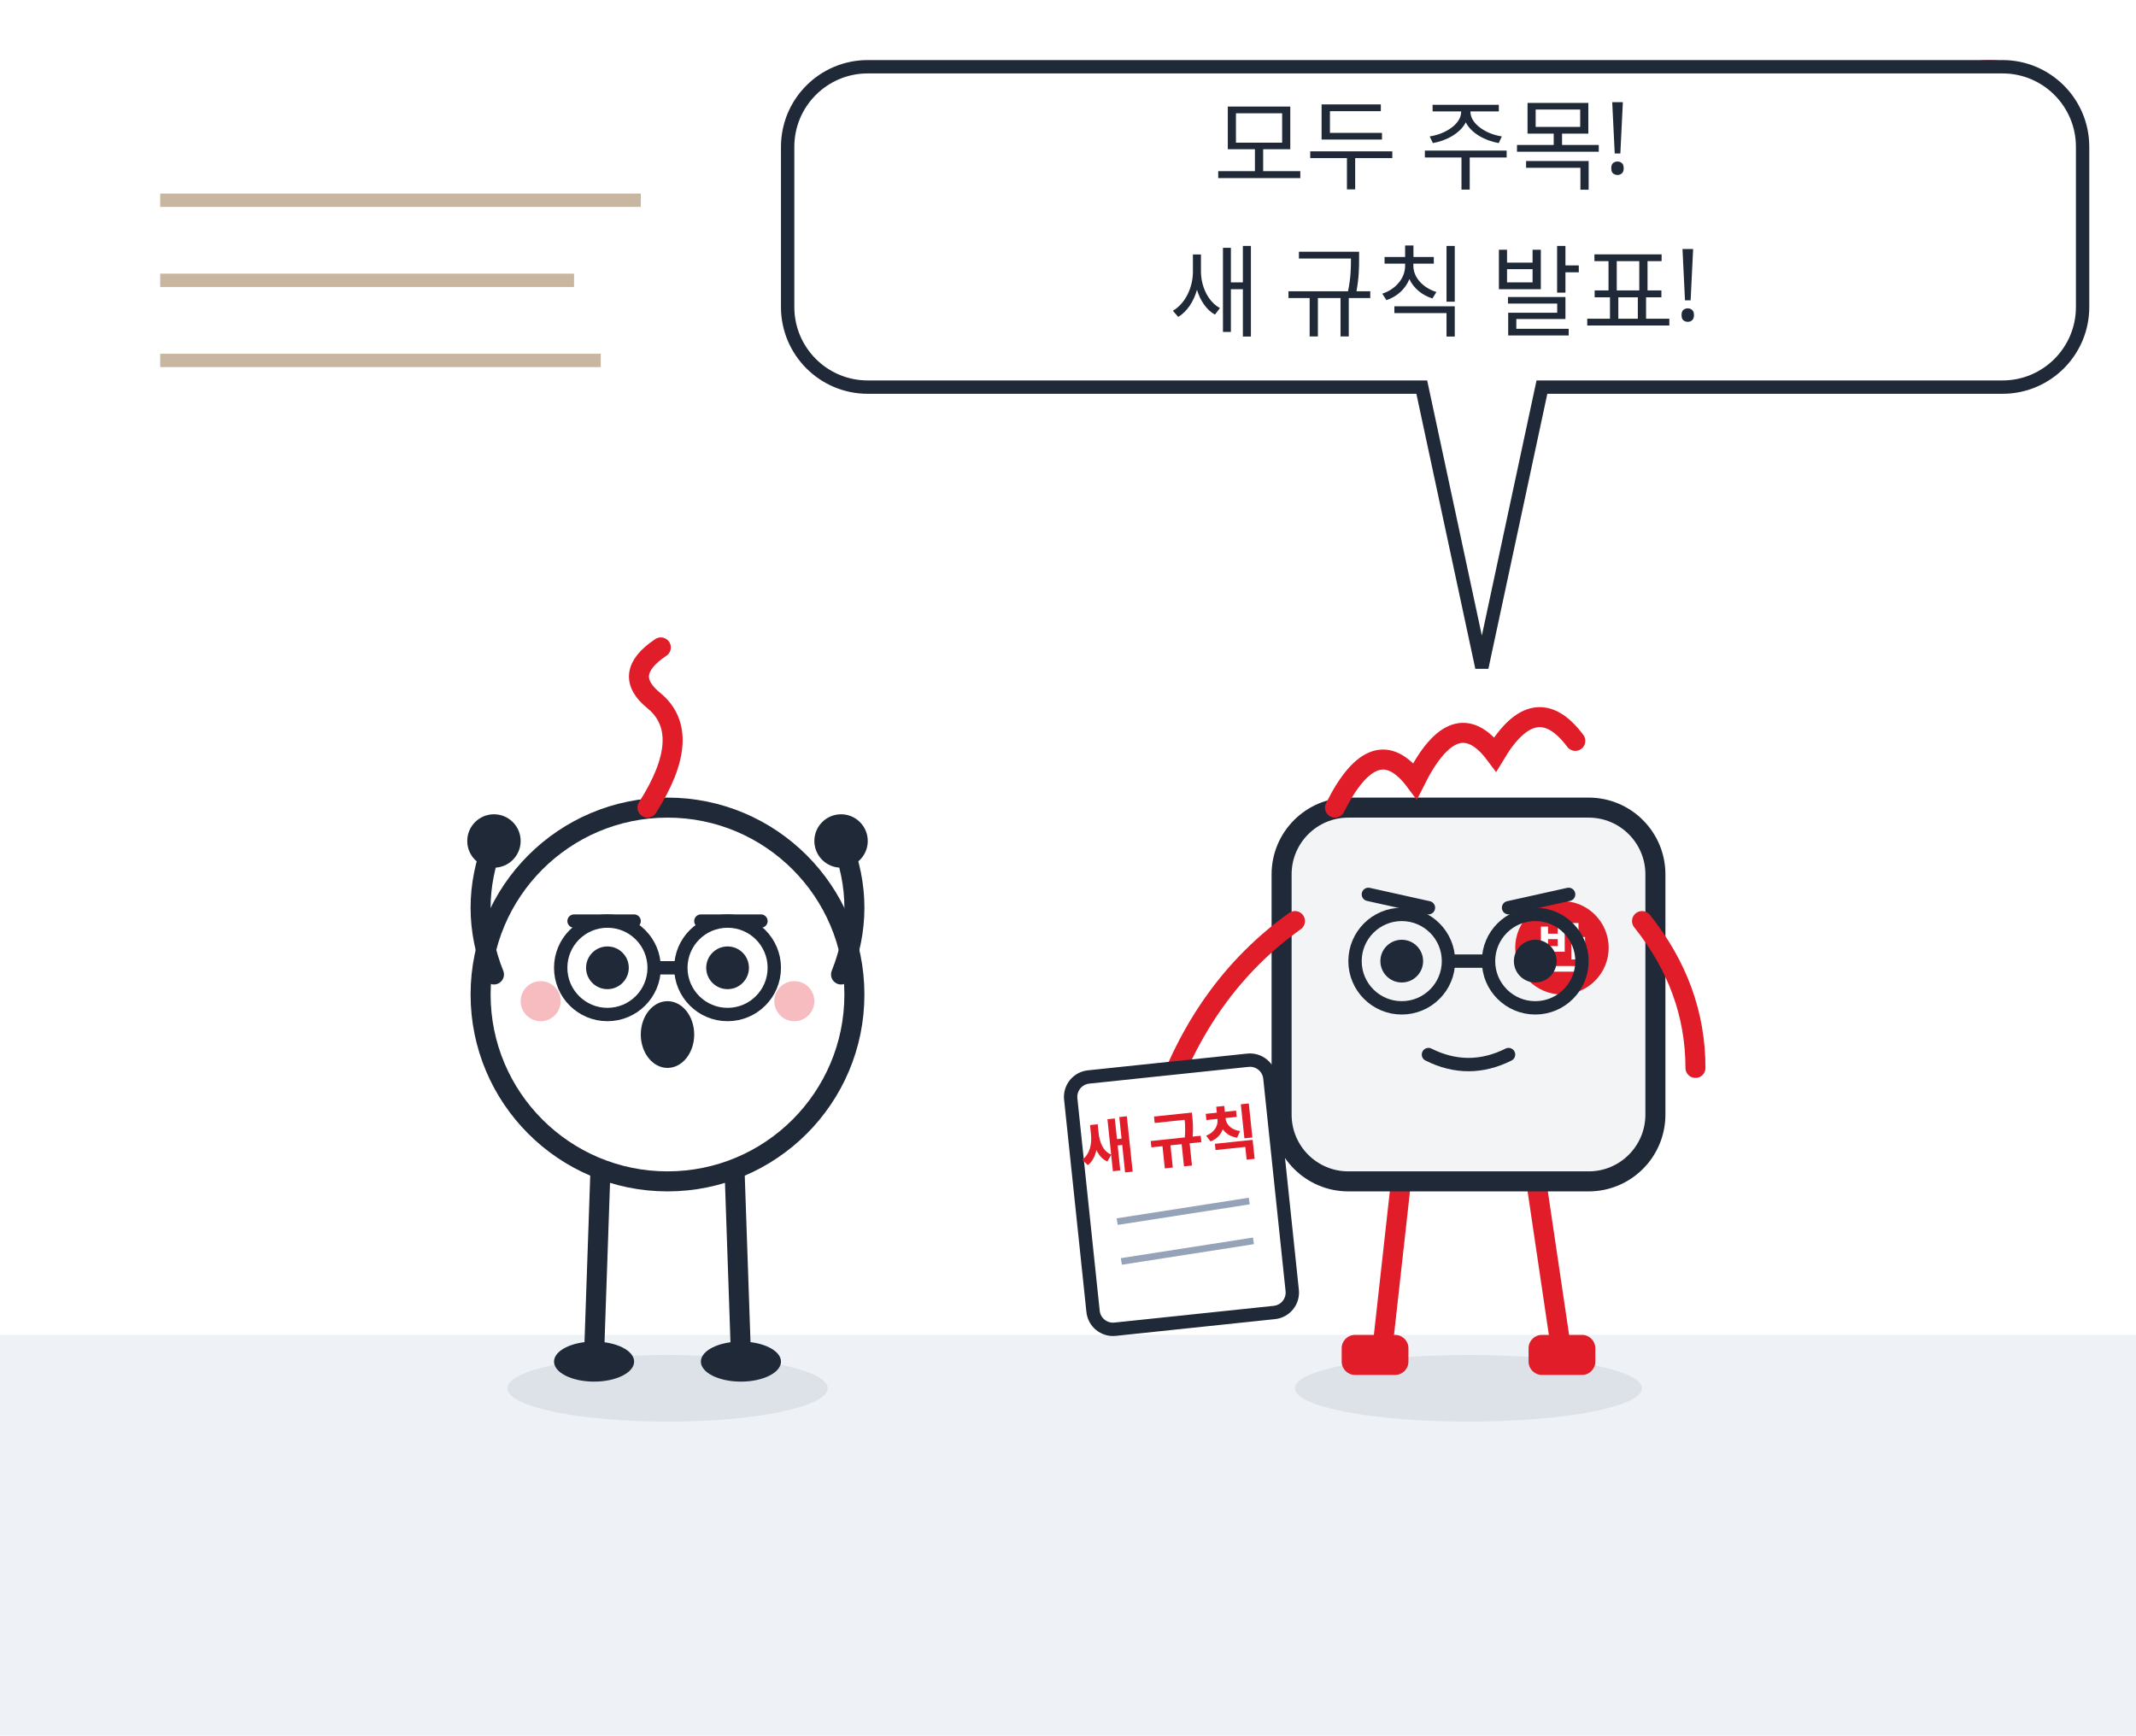
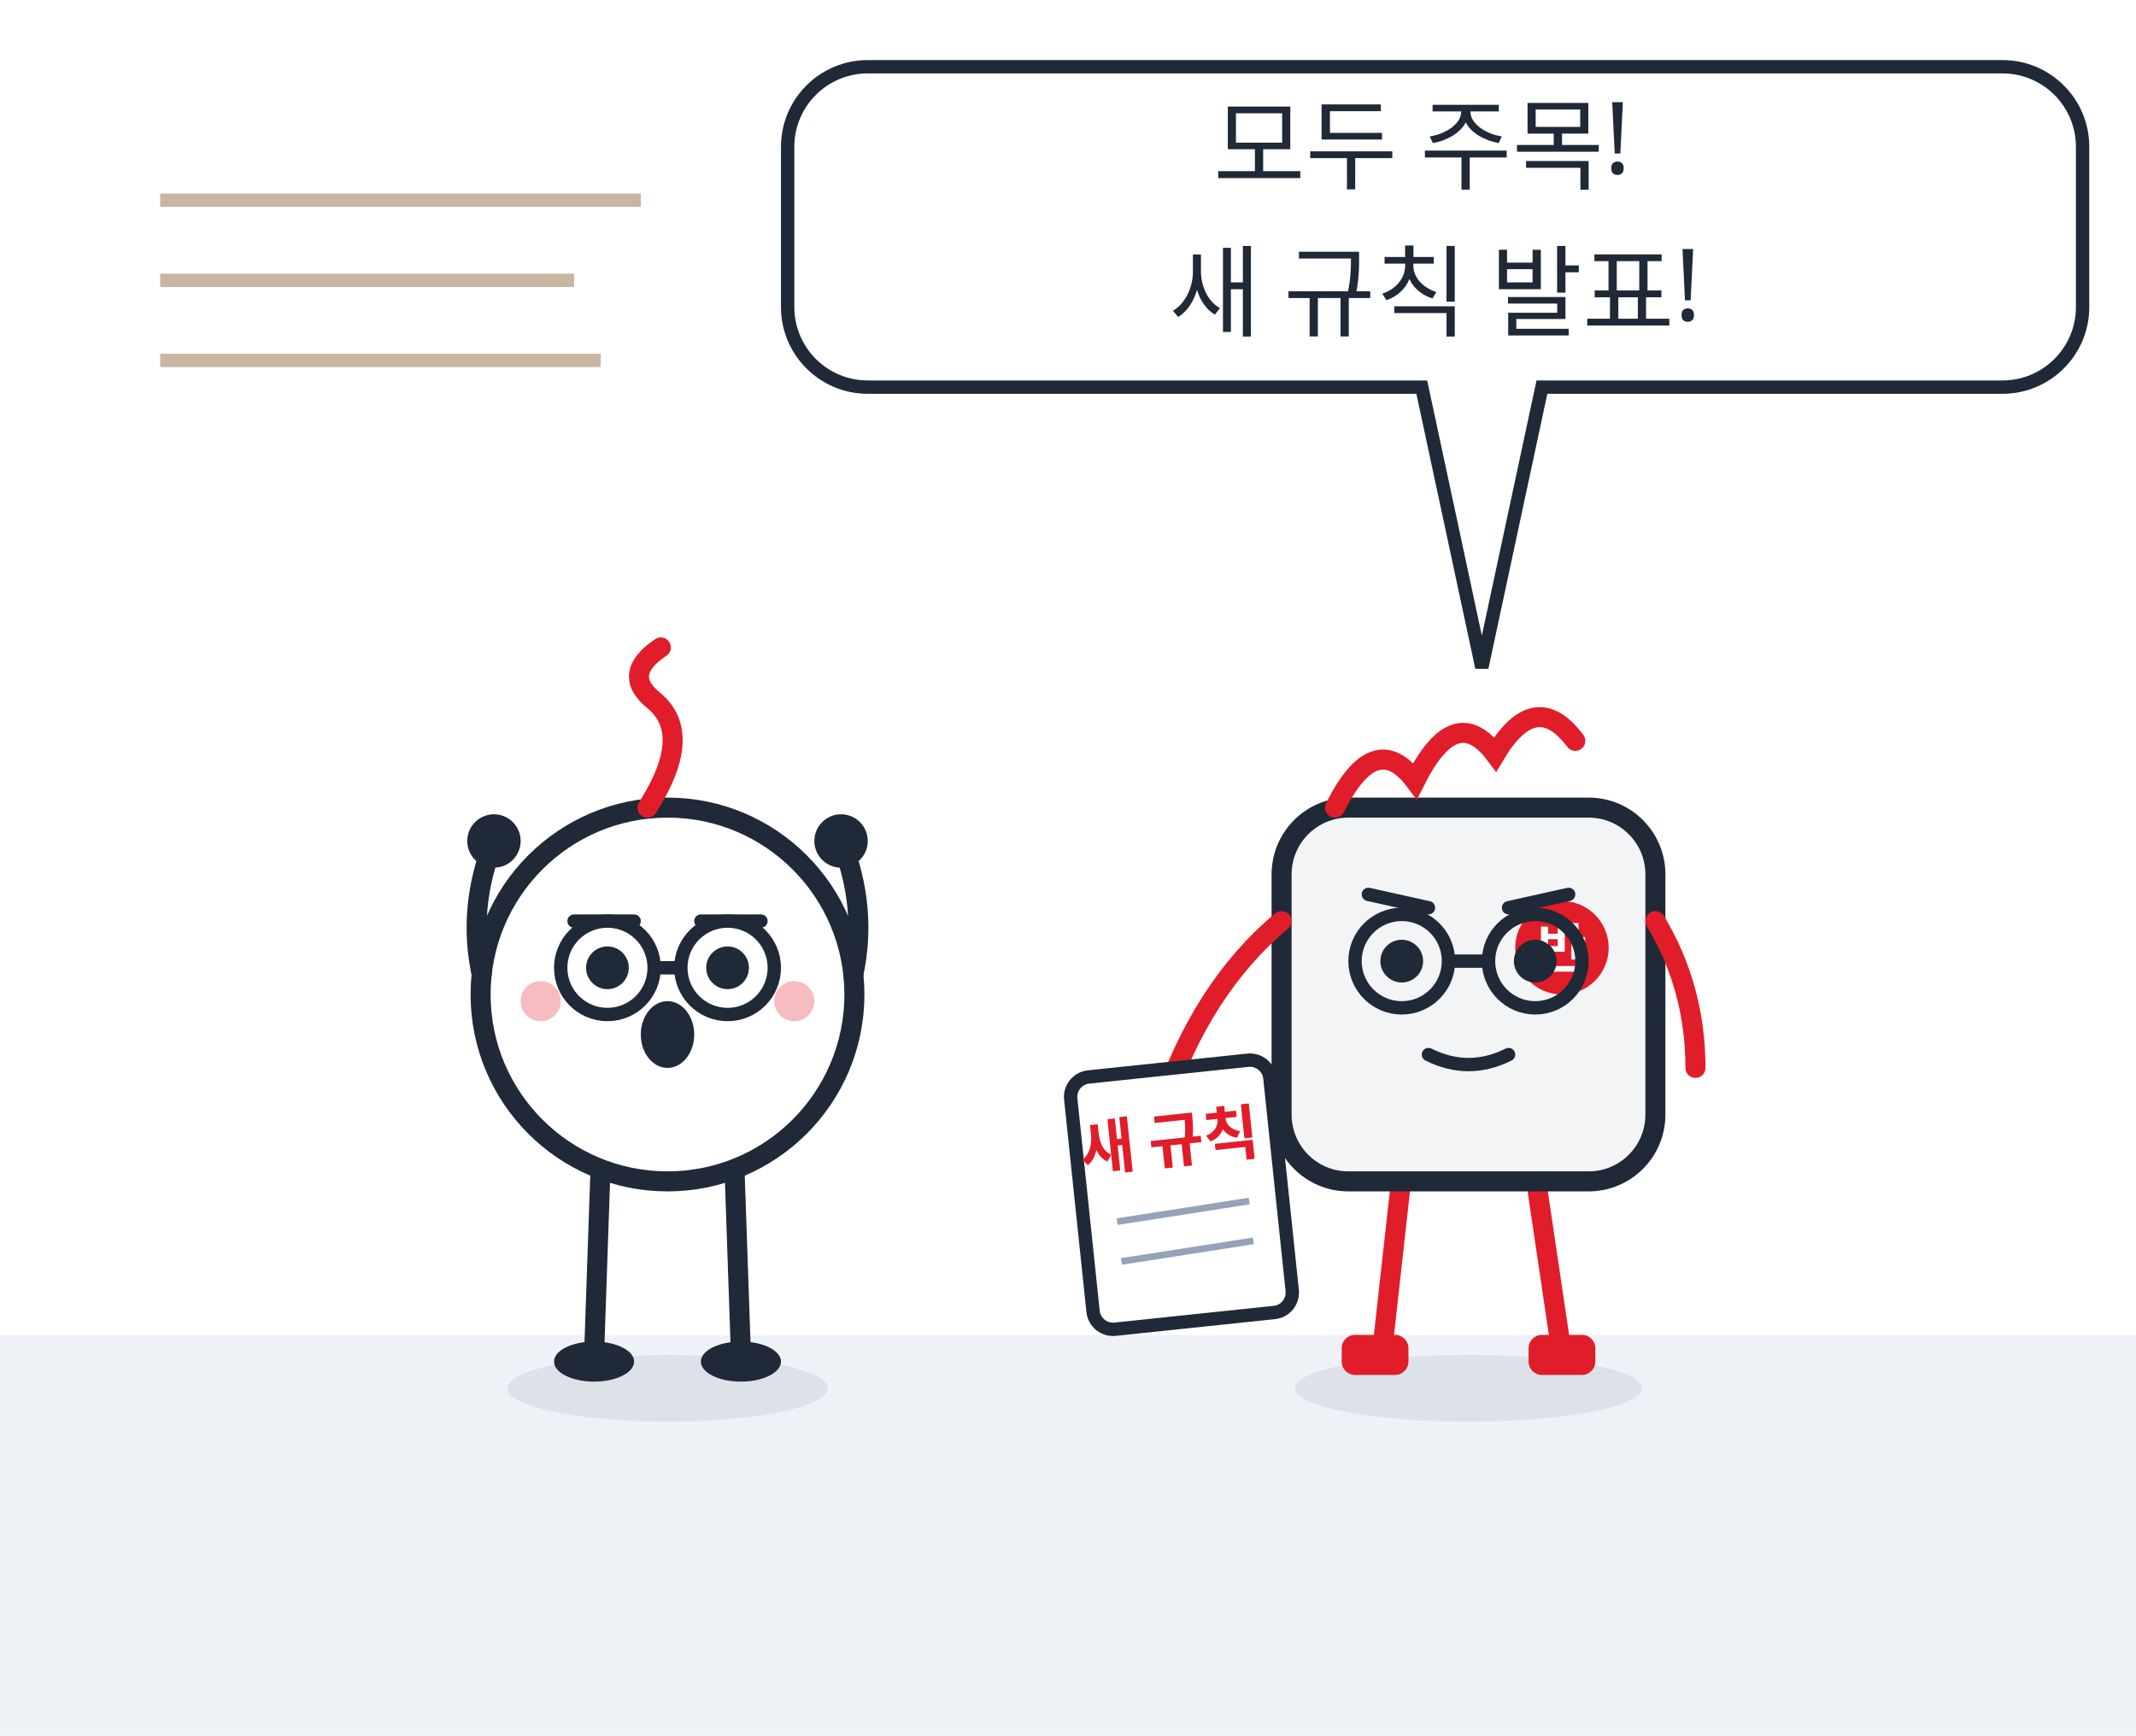
<svg xmlns="http://www.w3.org/2000/svg" viewBox="0 0 320 260" role="img" aria-label="네모가 반장 배지를 달고 새 규칙 종이를 들고 등장하는 장면">
  <rect width="320" height="260" fill="#ffffff" />
  <rect y="200" width="320" height="60" fill="#eef2f7" />
  <line x1="24" y1="30" x2="96" y2="30" stroke="#c9b6a0" stroke-width="2" />
  <line x1="24" y1="42" x2="86" y2="42" stroke="#c9b6a0" stroke-width="2" />
  <line x1="24" y1="54" x2="90" y2="54" stroke="#c9b6a0" stroke-width="2" />
-   <circle cx="298" cy="22" r="13" fill="#e11d2a" />
-   <text x="298" y="27" text-anchor="middle" font-family="'Pretendard', sans-serif" font-size="14" font-weight="bold" fill="#ffffff">1</text>
  <g transform="translate(100,206)">
    <ellipse cx="0" cy="2" rx="24" ry="5" fill="#1f2937" opacity="0.08" />
    <line x1="-10" y1="-32" x2="-11" y2="-3" stroke="#1f2937" stroke-width="3" stroke-linecap="round" />
    <line x1="10" y1="-32" x2="11" y2="-3" stroke="#1f2937" stroke-width="3" stroke-linecap="round" />
    <ellipse cx="-11" cy="-2" rx="6" ry="3" fill="#1f2937" />
    <ellipse cx="11" cy="-2" rx="6" ry="3" fill="#1f2937" />
    <circle cx="0" cy="-57" r="28" fill="#ffffff" stroke="#1f2937" stroke-width="3" />
    <path d="M -3,-85 Q 4,-96 -2,-101 Q -7,-105 -1,-109" stroke="#e11d2a" stroke-width="3" stroke-linecap="round" fill="none" />
-     <path d="M -26,-60 Q -30,-70 -26,-80" stroke="#1f2937" stroke-width="3" stroke-linecap="round" fill="none" />
+     <path d="M -27.84,-60 Q -30,-70 -26,-80" stroke="#1f2937" stroke-width="3" stroke-linecap="round" fill="none" />
    <circle cx="-26" cy="-80" r="4" fill="#1f2937" />
-     <path d="M 26,-60 Q 30,-70 26,-80" stroke="#1f2937" stroke-width="3" stroke-linecap="round" fill="none" />
+     <path d="M 27.84,-60 Q 30,-70 26,-80" stroke="#1f2937" stroke-width="3" stroke-linecap="round" fill="none" />
    <circle cx="26" cy="-80" r="4" fill="#1f2937" />
    <circle cx="-19" cy="-56" r="3" fill="#e11d2a" opacity="0.3" />
    <circle cx="19" cy="-56" r="3" fill="#e11d2a" opacity="0.3" />
    <g fill="none" stroke="#1f2937" stroke-width="2">
      <circle cx="-9" cy="-61" r="7" />
      <circle cx="9" cy="-61" r="7" />
      <path d="M -2,-61 h4" />
    </g>
    <circle cx="-9" cy="-61" r="3.2" fill="#1f2937" />
    <circle cx="9" cy="-61" r="3.2" fill="#1f2937" />
    <line x1="-14" y1="-68" x2="-5" y2="-68" stroke="#1f2937" stroke-width="2" stroke-linecap="round" />
    <line x1="5" y1="-68" x2="14" y2="-68" stroke="#1f2937" stroke-width="2" stroke-linecap="round" />
    <ellipse cx="0" cy="-51" rx="4" ry="5" fill="#1f2937" />
  </g>
  <g transform="translate(220,206)">
    <ellipse cx="0" cy="2" rx="26" ry="5" fill="#1f2937" opacity="0.08" />
    <line x1="-10" y1="-30" x2="-13" y2="-3" stroke="#e11d2a" stroke-width="3" stroke-linecap="round" />
    <line x1="10" y1="-30" x2="14" y2="-3" stroke="#e11d2a" stroke-width="3" stroke-linecap="round" />
    <rect x="-19" y="-6" width="10" height="6" rx="2" fill="#e11d2a" />
    <rect x="9" y="-6" width="10" height="6" rx="2" fill="#e11d2a" />
    <rect x="-28" y="-85" width="56" height="56" rx="10" fill="#f3f4f6" stroke="#1f2937" stroke-width="3" />
    <path d="M -20,-85 q6 -12 12 -4 q6 -12 12 -4 q6 -10 12 -2" fill="none" stroke="#e11d2a" stroke-width="3" stroke-linecap="round" />
    <circle cx="14" cy="-64" r="7" fill="#e11d2a" />
    <text x="14" y="-61" text-anchor="middle" font-family="'Pretendard', sans-serif" font-size="8" font-weight="bold" fill="#ffffff">반</text>
-     <path d="M -26,-68 Q -40,-58 -46,-40" stroke="#e11d2a" stroke-width="3" stroke-linecap="round" fill="none" />
-     <path d="M 26,-68 Q 34,-58 34,-46" stroke="#e11d2a" stroke-width="3" stroke-linecap="round" fill="none" />
+     <path d="M -28,-68 Q -40,-58 -46,-40" stroke="#e11d2a" stroke-width="3" stroke-linecap="round" fill="none" />
+     <path d="M 28,-68 Q 34,-58 34,-46" stroke="#e11d2a" stroke-width="3" stroke-linecap="round" fill="none" />
    <g fill="none" stroke="#1f2937" stroke-width="2">
      <circle cx="-10" cy="-62" r="7" />
      <circle cx="10" cy="-62" r="7" />
      <path d="M -3,-62 h6" />
    </g>
    <circle cx="-10" cy="-62" r="3.2" fill="#1f2937" />
    <circle cx="10" cy="-62" r="3.2" fill="#1f2937" />
    <line x1="-15" y1="-72" x2="-6" y2="-70" stroke="#1f2937" stroke-width="2" stroke-linecap="round" />
    <line x1="6" y1="-70" x2="15" y2="-72" stroke="#1f2937" stroke-width="2" stroke-linecap="round" />
    <path d="M -6,-48 Q 0,-45 6,-48" stroke="#1f2937" stroke-width="2" stroke-linecap="round" fill="none" />
    <rect x="-58" y="-46" width="30" height="38" rx="3" fill="#ffffff" stroke="#1f2937" stroke-width="2" transform="rotate(-6 -43 -27)" />
    <text x="-44" y="-32" text-anchor="middle" font-family="'Pretendard', sans-serif" font-size="9" font-weight="bold" fill="#e11d2a" transform="rotate(-6 -43 -27)">새 규칙</text>
    <line x1="-53" y1="-24" x2="-33" y2="-25" stroke="#94a3b8" stroke-width="1" transform="rotate(-6 -43 -27)" />
    <line x1="-53" y1="-18" x2="-33" y2="-19" stroke="#94a3b8" stroke-width="1" transform="rotate(-6 -43 -27)" />
  </g>
  <path d="M 130,10 H 300 A12,12 0 0 1 312,22 V 46 A12,12 0 0 1 300,58 H 231 L 222,100 L 213,58 H 130 A12,12 0 0 1 118,46 V 22 A12,12 0 0 1 130,10 Z" fill="#ffffff" stroke="#1f2937" stroke-width="2" />
  <text x="215" y="33" text-anchor="middle" dominant-baseline="middle" font-family="'Pretendard', sans-serif" font-size="15" fill="#1f2937">
    <tspan x="215" dy="-11">모두 주목!</tspan>
    <tspan x="215" dy="22">새 규칙 발표!</tspan>
  </text>
</svg>
